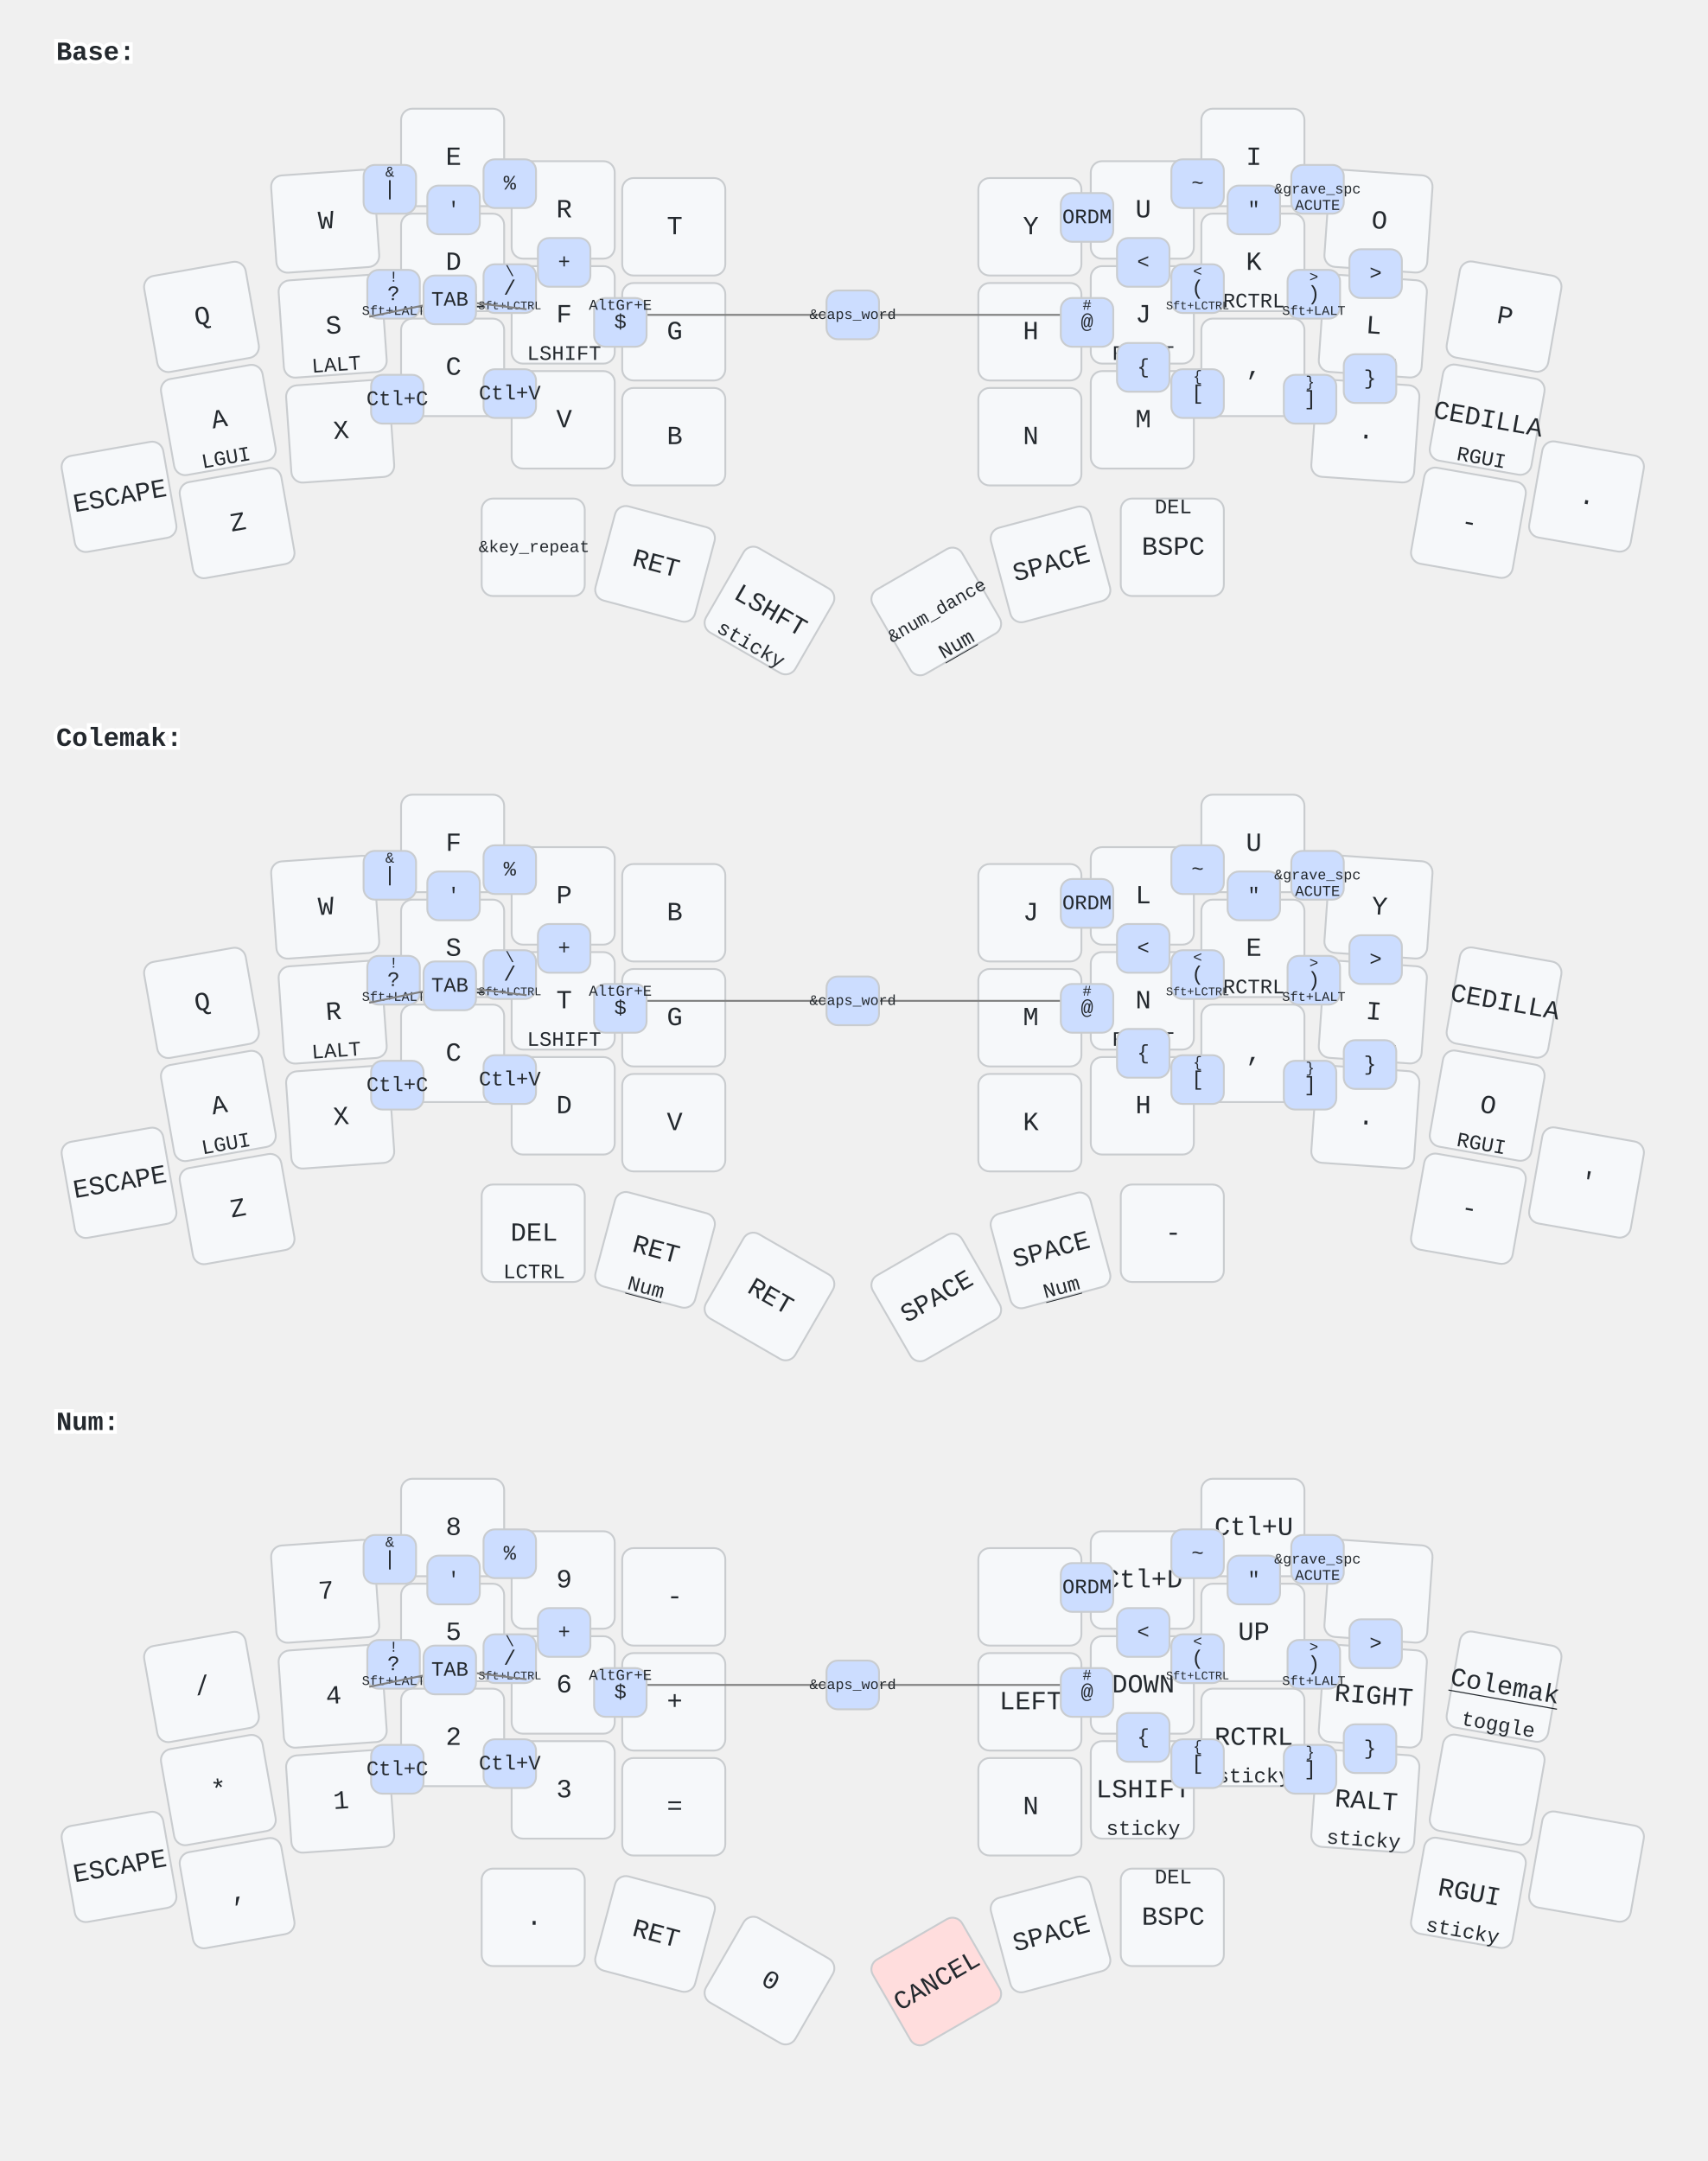
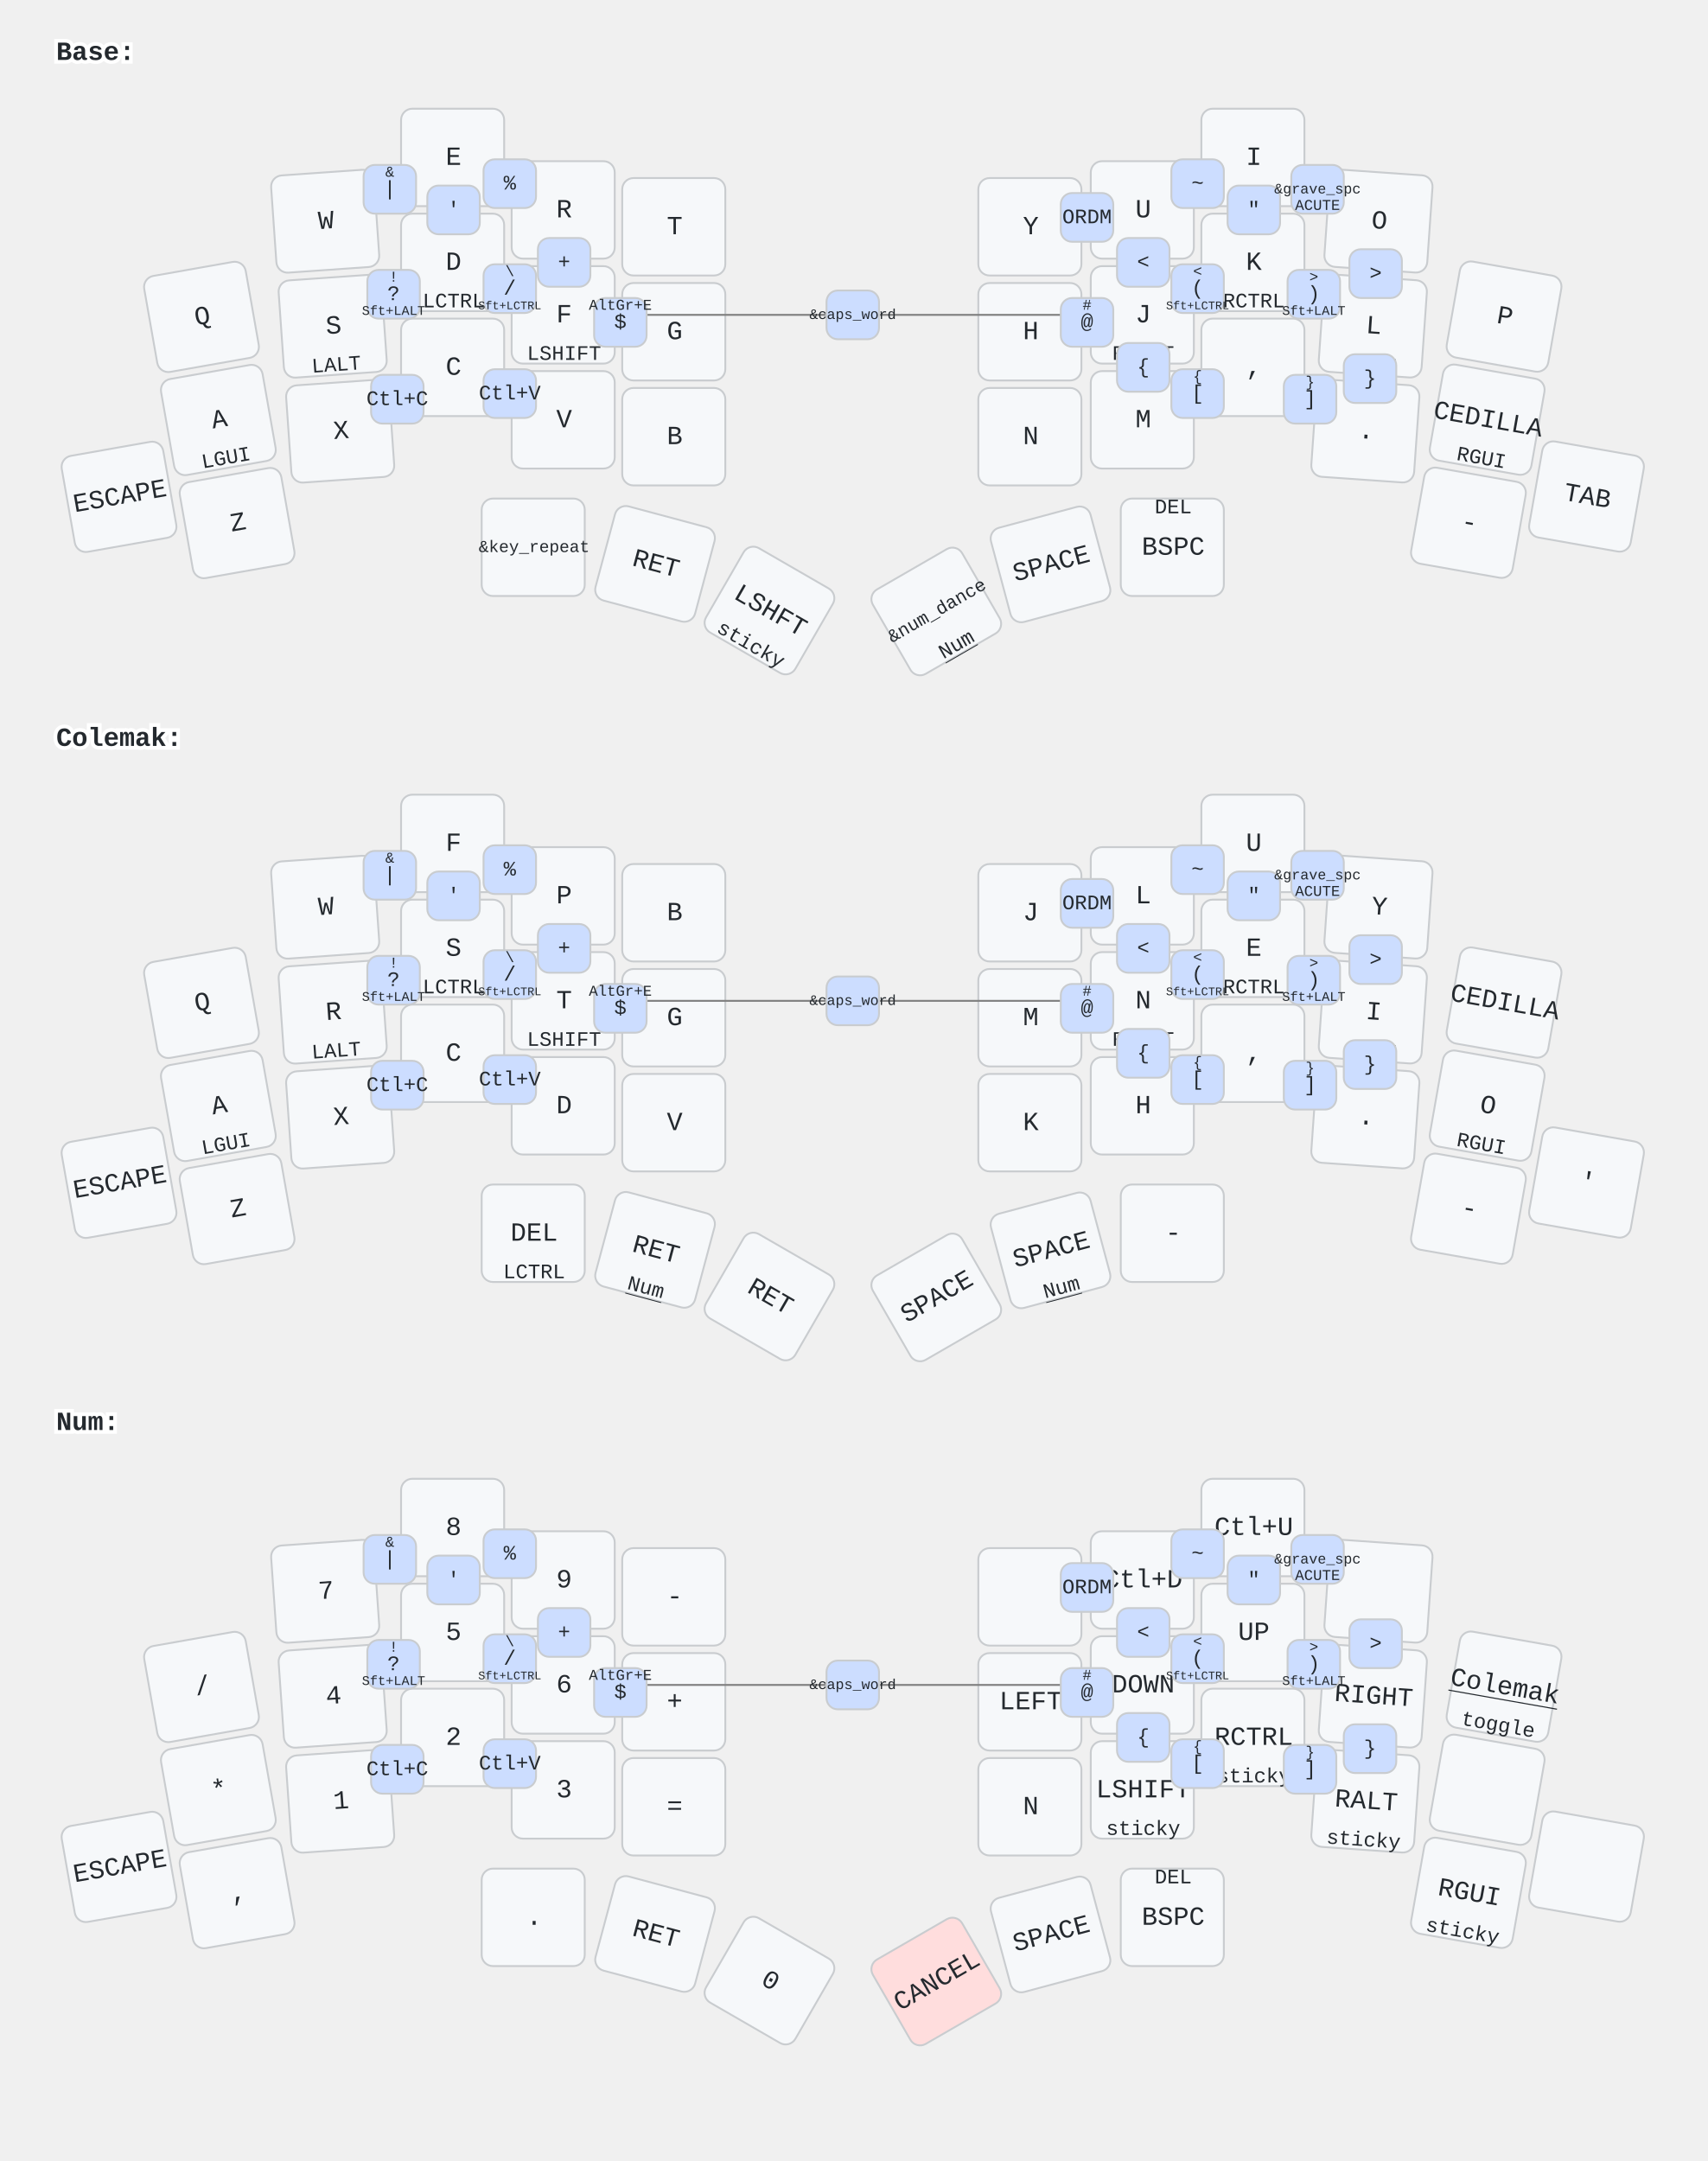
<svg xmlns="http://www.w3.org/2000/svg" width="911" height="1153" viewBox="0 0 911 1153" class="keymap">
  <style>/* inherit to force styles through use tags */
svg path {
    fill: inherit;
}

/* font and background color specifications */
svg.keymap {
    font-family: SFMono-Regular,Consolas,Liberation Mono,Menlo,monospace;
    font-size: 14px;
    font-kerning: normal;
    text-rendering: optimizeLegibility;
    fill: #24292e;
}

/* default key styling */
rect.key {
    fill: #f6f8fa;
}

rect.key, rect.combo {
    stroke: #c9cccf;
    stroke-width: 1;
}

/* default key side styling, only used is draw_key_sides is set */
rect.side {
    filter: brightness(90%);
}

/* color accent for combo boxes */
rect.combo, rect.combo-separate {
    fill: #cdf;
}

/* color accent for held keys */
rect.held, rect.combo.held {
    fill: #fdd;
}

/* color accent for ghost (optional) keys */
rect.ghost, rect.combo.ghost {
    stroke-dasharray: 4, 4;
    stroke-width: 2;
}

text {
    text-anchor: middle;
    dominant-baseline: middle;
}

/* styling for layer labels */
text.label {
    font-weight: bold;
    text-anchor: start;
    stroke: white;
    stroke-width: 4;
    paint-order: stroke;
}

/* styling for optional footer */
text.footer {
    text-anchor: end;
    dominant-baseline: auto;
    stroke: white;
    stroke-width: 4;
    paint-order: stroke;
}

/* styling for combo tap, and key non-tap label text */
text.combo, text.hold, text.shifted, text.left, text.right {
    font-size: 11px;
}

text.hold {
    text-anchor: middle;
    dominant-baseline: auto;
}

text.shifted {
    text-anchor: middle;
    dominant-baseline: hanging;
}

text.left {
    text-anchor: start;
}

text.right {
    text-anchor: end;
}

text.layer-activator {
    text-decoration: underline;
}

/* styling for hold/shifted label text in combo box */
text.combo.hold, text.combo.shifted, text.combo.left, text.combo.right {
    font-size: 8px;
}

/* lighter symbol for transparent keys */
text.trans {
    fill: #7b7e81;
}

/* styling for combo dendrons */
path.combo {
    stroke-width: 1;
    stroke: gray;
    fill: none;
}

/* Start Tabler Icons Cleanup */
/* cannot use height/width with glyphs */
.icon-tabler &gt; path {
    fill: inherit;
    stroke: inherit;
    stroke-width: 2;
}
/* hide tabler's default box */
.icon-tabler &gt; path[stroke="none"][fill="none"] {
    visibility: hidden;
}
/* End Tabler Icons Cleanup */
</style>
  <g transform="translate(30, 0)" class="layer-Base">
    <text x="0" y="28" class="label" id="Base">Base:</text>
    <g transform="translate(0, 56)">
      <g transform="translate(78, 113) rotate(-10.0)" class="key keypos-0">
        <rect rx="6" ry="6" x="-28" y="-26" width="55" height="52" class="key" />
        <text x="0" y="0" class="key tap">Q</text>
      </g>
      <g transform="translate(144, 62) rotate(-4.0)" class="key keypos-1">
        <rect rx="6" ry="6" x="-28" y="-26" width="55" height="52" class="key" />
        <text x="0" y="0" class="key tap">W</text>
      </g>
      <g transform="translate(212, 28)" class="key keypos-2">
        <rect rx="6" ry="6" x="-28" y="-26" width="55" height="52" class="key" />
        <text x="0" y="0" class="key tap">E</text>
      </g>
      <g transform="translate(271, 56)" class="key keypos-3">
        <rect rx="6" ry="6" x="-28" y="-26" width="55" height="52" class="key" />
        <text x="0" y="0" class="key tap">R</text>
      </g>
      <g transform="translate(330, 65)" class="key keypos-4">
        <rect rx="6" ry="6" x="-28" y="-26" width="55" height="52" class="key" />
        <text x="0" y="0" class="key tap">T</text>
      </g>
      <g transform="translate(520, 65)" class="key keypos-5">
        <rect rx="6" ry="6" x="-28" y="-26" width="55" height="52" class="key" />
        <text x="0" y="0" class="key tap">Y</text>
      </g>
      <g transform="translate(580, 56)" class="key keypos-6">
        <rect rx="6" ry="6" x="-28" y="-26" width="55" height="52" class="key" />
        <text x="0" y="0" class="key tap">U</text>
      </g>
      <g transform="translate(639, 28)" class="key keypos-7">
        <rect rx="6" ry="6" x="-28" y="-26" width="55" height="52" class="key" />
        <text x="0" y="0" class="key tap">I</text>
      </g>
      <g transform="translate(706, 62) rotate(4.0)" class="key keypos-8">
        <rect rx="6" ry="6" x="-28" y="-26" width="55" height="52" class="key" />
        <text x="0" y="0" class="key tap">O</text>
      </g>
      <g transform="translate(773, 113) rotate(10.0)" class="key keypos-9">
        <rect rx="6" ry="6" x="-28" y="-26" width="55" height="52" class="key" />
        <text x="0" y="0" class="key tap">P</text>
      </g>
      <g transform="translate(87, 168) rotate(-10.0)" class="key keypos-10">
        <rect rx="6" ry="6" x="-28" y="-26" width="55" height="52" class="key" />
        <text x="0" y="0" class="key tap">A</text>
        <text x="0" y="24" class="key hold">LGUI</text>
      </g>
      <g transform="translate(148, 118) rotate(-4.0)" class="key keypos-11">
        <rect rx="6" ry="6" x="-28" y="-26" width="55" height="52" class="key" />
        <text x="0" y="0" class="key tap">S</text>
        <text x="0" y="24" class="key hold">LALT</text>
      </g>
      <g transform="translate(212, 84)" class="key keypos-12">
        <rect rx="6" ry="6" x="-28" y="-26" width="55" height="52" class="key" />
        <text x="0" y="0" class="key tap">D</text>
        <text x="0" y="24" class="key hold">LCTRL</text>
      </g>
      <g transform="translate(271, 112)" class="key keypos-13">
        <rect rx="6" ry="6" x="-28" y="-26" width="55" height="52" class="key" />
        <text x="0" y="0" class="key tap">F</text>
        <text x="0" y="24" class="key hold">LSHIFT</text>
      </g>
      <g transform="translate(330, 121)" class="key keypos-14">
        <rect rx="6" ry="6" x="-28" y="-26" width="55" height="52" class="key" />
        <text x="0" y="0" class="key tap">G</text>
      </g>
      <g transform="translate(520, 121)" class="key keypos-15">
        <rect rx="6" ry="6" x="-28" y="-26" width="55" height="52" class="key" />
        <text x="0" y="0" class="key tap">H</text>
      </g>
      <g transform="translate(580, 112)" class="key keypos-16">
        <rect rx="6" ry="6" x="-28" y="-26" width="55" height="52" class="key" />
        <text x="0" y="0" class="key tap">J</text>
        <text x="0" y="24" class="key hold">RSHFT</text>
      </g>
      <g transform="translate(639, 84)" class="key keypos-17">
        <rect rx="6" ry="6" x="-28" y="-26" width="55" height="52" class="key" />
        <text x="0" y="0" class="key tap">K</text>
        <text x="0" y="24" class="key hold">RCTRL</text>
      </g>
      <g transform="translate(703, 118) rotate(4.0)" class="key keypos-18">
        <rect rx="6" ry="6" x="-28" y="-26" width="55" height="52" class="key" />
        <text x="0" y="0" class="key tap">L</text>
        <text x="0" y="24" class="key hold">LALT</text>
      </g>
      <g transform="translate(764, 168) rotate(10.0)" class="key keypos-19">
        <rect rx="6" ry="6" x="-28" y="-26" width="55" height="52" class="key" />
        <text x="0" y="0" class="key tap">CEDILLA</text>
        <text x="0" y="24" class="key hold">RGUI</text>
      </g>
      <g transform="translate(34, 209) rotate(-10.0)" class="key keypos-20">
        <rect rx="6" ry="6" x="-28" y="-26" width="55" height="52" class="key" />
        <text x="0" y="0" class="key tap">ESCAPE</text>
      </g>
      <g transform="translate(97, 223) rotate(-10.0)" class="key keypos-21">
        <rect rx="6" ry="6" x="-28" y="-26" width="55" height="52" class="key" />
        <text x="0" y="0" class="key tap">Z</text>
      </g>
      <g transform="translate(152, 174) rotate(-4.0)" class="key keypos-22">
        <rect rx="6" ry="6" x="-28" y="-26" width="55" height="52" class="key" />
        <text x="0" y="0" class="key tap">X</text>
      </g>
      <g transform="translate(212, 140)" class="key keypos-23">
        <rect rx="6" ry="6" x="-28" y="-26" width="55" height="52" class="key" />
        <text x="0" y="0" class="key tap">C</text>
      </g>
      <g transform="translate(271, 168)" class="key keypos-24">
        <rect rx="6" ry="6" x="-28" y="-26" width="55" height="52" class="key" />
        <text x="0" y="0" class="key tap">V</text>
      </g>
      <g transform="translate(330, 177)" class="key keypos-25">
        <rect rx="6" ry="6" x="-28" y="-26" width="55" height="52" class="key" />
        <text x="0" y="0" class="key tap">B</text>
      </g>
      <g transform="translate(520, 177)" class="key keypos-26">
        <rect rx="6" ry="6" x="-28" y="-26" width="55" height="52" class="key" />
        <text x="0" y="0" class="key tap">N</text>
      </g>
      <g transform="translate(580, 168)" class="key keypos-27">
        <rect rx="6" ry="6" x="-28" y="-26" width="55" height="52" class="key" />
        <text x="0" y="0" class="key tap">M</text>
      </g>
      <g transform="translate(639, 140)" class="key keypos-28">
        <rect rx="6" ry="6" x="-28" y="-26" width="55" height="52" class="key" />
        <text x="0" y="0" class="key tap">,</text>
      </g>
      <g transform="translate(699, 174) rotate(4.0)" class="key keypos-29">
        <rect rx="6" ry="6" x="-28" y="-26" width="55" height="52" class="key" />
        <text x="0" y="0" class="key tap">.</text>
      </g>
      <g transform="translate(754, 223) rotate(10.0)" class="key keypos-30">
        <rect rx="6" ry="6" x="-28" y="-26" width="55" height="52" class="key" />
        <text x="0" y="0" class="key tap">-</text>
      </g>
      <g transform="translate(817, 209) rotate(10.0)" class="key keypos-31">
        <rect rx="6" ry="6" x="-28" y="-26" width="55" height="52" class="key" />
-         <text x="0" y="0" class="key tap">.</text>
+         <text x="0" y="0" class="key tap">TAB</text>
      </g>
      <g transform="translate(255, 236)" class="key keypos-32">
        <rect rx="6" ry="6" x="-28" y="-26" width="55" height="52" class="key" />
        <text x="0" y="0" class="key tap">
          <tspan style="font-size: 64%">&amp;key_repeat</tspan>
        </text>
      </g>
      <g transform="translate(320, 245) rotate(15.0)" class="key keypos-33">
        <rect rx="6" ry="6" x="-28" y="-26" width="55" height="52" class="key" />
        <text x="0" y="0" class="key tap">RET</text>
      </g>
      <g transform="translate(381, 270) rotate(30.0)" class="key keypos-34">
        <rect rx="6" ry="6" x="-28" y="-26" width="55" height="52" class="key" />
        <text x="0" y="0" class="key tap">LSHFT</text>
        <text x="0" y="24" class="key hold">sticky</text>
      </g>
      <g transform="translate(470, 270) rotate(-30.0)" class="key keypos-35">
        <rect rx="6" ry="6" x="-28" y="-26" width="55" height="52" class="key" />
        <text x="0" y="0" class="key tap">
          <tspan style="font-size: 70%">&amp;num_dance</tspan>
        </text>
        <a href="#Num">
          <text x="0" y="24" class="key hold layer-activator">Num</text>
        </a>
      </g>
      <g transform="translate(531, 245) rotate(-15.0)" class="key keypos-36">
        <rect rx="6" ry="6" x="-28" y="-26" width="55" height="52" class="key" />
        <text x="0" y="0" class="key tap">SPACE</text>
      </g>
      <g transform="translate(596, 236)" class="key keypos-37">
        <rect rx="6" ry="6" x="-28" y="-26" width="55" height="52" class="key" />
        <text x="0" y="0" class="key tap">BSPC</text>
        <text x="0" y="-24" class="key shifted">DEL</text>
      </g>
      <g class="combo combopos-0">
        <rect rx="6" ry="6" x="166" y="88" width="28" height="26" class="combo" />
        <text x="180" y="101" class="combo tap">?</text>
        <text x="180" y="112" class="combo hold">
          <tspan style="font-size: 88%">Sft+LALT</tspan>
        </text>
        <text x="180" y="90" class="combo shifted">!</text>
      </g>
      <g class="combo combopos-1">
        <rect rx="6" ry="6" x="228" y="85" width="28" height="26" class="combo" />
        <text x="242" y="98" class="combo tap">/</text>
        <text x="242" y="109" class="combo hold">
          <tspan style="font-size: 78%">Sft+LCTRL</tspan>
        </text>
        <text x="242" y="87" class="combo shifted">\</text>
      </g>
      <g class="combo combopos-2">
        <rect rx="6" ry="6" x="168" y="144" width="28" height="26" class="combo" />
        <text x="182" y="157" class="combo tap">Ctl+C</text>
      </g>
      <g class="combo combopos-3">
        <rect rx="6" ry="6" x="228" y="141" width="28" height="26" class="combo" />
        <text x="242" y="154" class="combo tap">Ctl+V</text>
      </g>
      <g class="combo combopos-4">
        <rect rx="6" ry="6" x="595" y="85" width="28" height="26" class="combo" />
        <text x="609" y="98" class="combo tap">(</text>
        <text x="609" y="109" class="combo hold">
          <tspan style="font-size: 78%">Sft+LCTRL</tspan>
        </text>
        <text x="609" y="87" class="combo shifted">&lt;</text>
      </g>
      <g class="combo combopos-5">
        <rect rx="6" ry="6" x="657" y="88" width="28" height="26" class="combo" />
        <text x="671" y="101" class="combo tap">)</text>
        <text x="671" y="112" class="combo hold">
          <tspan style="font-size: 88%">Sft+LALT</tspan>
        </text>
        <text x="671" y="90" class="combo shifted">&gt;</text>
      </g>
      <g class="combo combopos-6">
        <rect rx="6" ry="6" x="595" y="141" width="28" height="26" class="combo" />
        <text x="609" y="154" class="combo tap">[</text>
        <text x="609" y="143" class="combo shifted">{</text>
      </g>
      <g class="combo combopos-7">
        <rect rx="6" ry="6" x="655" y="144" width="28" height="26" class="combo" />
        <text x="669" y="157" class="combo tap">]</text>
        <text x="669" y="146" class="combo shifted">}</text>
      </g>
      <g class="combo combopos-8">
        <rect rx="6" ry="6" x="228" y="29" width="28" height="26" class="combo" />
        <text x="242" y="42" class="combo tap">%</text>
      </g>
      <g class="combo combopos-9">
-         <path d="M210,104 l41,5" class="combo" />
-         <path d="M210,104 l-43,9" class="combo" />
-         <rect rx="6" ry="6" x="196" y="91" width="28" height="26" class="combo" />
-         <text x="210" y="104" class="combo tap">TAB</text>
-       </g>
-       <g class="combo combopos-10">
        <rect rx="6" ry="6" x="257" y="71" width="28" height="26" class="combo" />
        <text x="271" y="84" class="combo tap">+</text>
      </g>
-       <g class="combo combopos-11">
+       <g class="combo combopos-10">
        <rect rx="6" ry="6" x="198" y="43" width="28" height="26" class="combo" />
        <text x="212" y="56" class="combo tap">'</text>
      </g>
-       <g class="combo combopos-12">
+       <g class="combo combopos-11">
        <rect rx="6" ry="6" x="625" y="43" width="28" height="26" class="combo" />
        <text x="639" y="56" class="combo tap">"</text>
      </g>
-       <g class="combo combopos-13">
+       <g class="combo combopos-12">
        <path d="M425,112 l-134,0" class="combo" />
        <path d="M425,112 l134,0" class="combo" />
        <rect rx="6" ry="6" x="411" y="99" width="28" height="26" class="combo" />
        <text x="425" y="112" class="combo tap">
          <tspan style="font-size: 70%">&amp;caps_word</tspan>
        </text>
      </g>
-       <g class="combo combopos-14">
+       <g class="combo combopos-13">
        <rect rx="6" ry="6" x="164" y="32" width="28" height="26" class="combo" />
        <text x="178" y="45" class="combo tap">|</text>
        <text x="178" y="34" class="combo shifted">&amp;</text>
      </g>
-       <g class="combo combopos-15">
+       <g class="combo combopos-14">
        <rect rx="6" ry="6" x="287" y="103" width="28" height="26" class="combo" />
        <text x="301" y="116" class="combo tap">$</text>
        <text x="301" y="105" class="combo shifted">AltGr+E</text>
      </g>
-       <g class="combo combopos-16">
+       <g class="combo combopos-15">
        <rect rx="6" ry="6" x="536" y="103" width="28" height="26" class="combo" />
        <text x="550" y="116" class="combo tap">@</text>
        <text x="550" y="105" class="combo shifted">#</text>
      </g>
-       <g class="combo combopos-17">
+       <g class="combo combopos-16">
        <rect rx="6" ry="6" x="536" y="47" width="28" height="26" class="combo" />
        <text x="550" y="60" class="combo tap">ORDM</text>
      </g>
-       <g class="combo combopos-18">
+       <g class="combo combopos-17">
        <rect rx="6" ry="6" x="595" y="29" width="28" height="26" class="combo" />
        <text x="609" y="42" class="combo tap">~</text>
      </g>
-       <g class="combo combopos-19">
+       <g class="combo combopos-18">
        <rect rx="6" ry="6" x="566" y="71" width="28" height="26" class="combo" />
        <text x="580" y="84" class="combo tap">&lt;</text>
      </g>
-       <g class="combo combopos-20">
+       <g class="combo combopos-19">
        <rect rx="6" ry="6" x="690" y="77" width="28" height="26" class="combo" />
        <text x="704" y="90" class="combo tap">&gt;</text>
      </g>
-       <g class="combo combopos-21">
+       <g class="combo combopos-20">
        <rect rx="6" ry="6" x="566" y="127" width="28" height="26" class="combo" />
        <text x="580" y="140" class="combo tap">{</text>
      </g>
-       <g class="combo combopos-22">
+       <g class="combo combopos-21">
        <rect rx="6" ry="6" x="687" y="133" width="28" height="26" class="combo" />
        <text x="701" y="146" class="combo tap">}</text>
      </g>
-       <g class="combo combopos-23">
+       <g class="combo combopos-22">
        <rect rx="6" ry="6" x="659" y="32" width="28" height="26" class="combo" />
        <text x="673" y="45" class="combo tap">
          <tspan style="font-size: 70%">&amp;grave_spc</tspan>
        </text>
        <text x="673" y="56" class="combo hold">ACUTE</text>
      </g>
    </g>
  </g>
  <g transform="translate(30, 366)" class="layer-Colemak">
    <text x="0" y="28" class="label" id="Colemak">Colemak:</text>
    <g transform="translate(0, 56)">
      <g transform="translate(78, 113) rotate(-10.0)" class="key keypos-0">
        <rect rx="6" ry="6" x="-28" y="-26" width="55" height="52" class="key" />
        <text x="0" y="0" class="key tap">Q</text>
      </g>
      <g transform="translate(144, 62) rotate(-4.0)" class="key keypos-1">
        <rect rx="6" ry="6" x="-28" y="-26" width="55" height="52" class="key" />
        <text x="0" y="0" class="key tap">W</text>
      </g>
      <g transform="translate(212, 28)" class="key keypos-2">
        <rect rx="6" ry="6" x="-28" y="-26" width="55" height="52" class="key" />
        <text x="0" y="0" class="key tap">F</text>
      </g>
      <g transform="translate(271, 56)" class="key keypos-3">
        <rect rx="6" ry="6" x="-28" y="-26" width="55" height="52" class="key" />
        <text x="0" y="0" class="key tap">P</text>
      </g>
      <g transform="translate(330, 65)" class="key keypos-4">
        <rect rx="6" ry="6" x="-28" y="-26" width="55" height="52" class="key" />
        <text x="0" y="0" class="key tap">B</text>
      </g>
      <g transform="translate(520, 65)" class="key keypos-5">
        <rect rx="6" ry="6" x="-28" y="-26" width="55" height="52" class="key" />
        <text x="0" y="0" class="key tap">J</text>
      </g>
      <g transform="translate(580, 56)" class="key keypos-6">
        <rect rx="6" ry="6" x="-28" y="-26" width="55" height="52" class="key" />
        <text x="0" y="0" class="key tap">L</text>
      </g>
      <g transform="translate(639, 28)" class="key keypos-7">
        <rect rx="6" ry="6" x="-28" y="-26" width="55" height="52" class="key" />
        <text x="0" y="0" class="key tap">U</text>
      </g>
      <g transform="translate(706, 62) rotate(4.0)" class="key keypos-8">
        <rect rx="6" ry="6" x="-28" y="-26" width="55" height="52" class="key" />
        <text x="0" y="0" class="key tap">Y</text>
      </g>
      <g transform="translate(773, 113) rotate(10.0)" class="key keypos-9">
        <rect rx="6" ry="6" x="-28" y="-26" width="55" height="52" class="key" />
        <text x="0" y="0" class="key tap">CEDILLA</text>
      </g>
      <g transform="translate(87, 168) rotate(-10.0)" class="key keypos-10">
        <rect rx="6" ry="6" x="-28" y="-26" width="55" height="52" class="key" />
        <text x="0" y="0" class="key tap">A</text>
        <text x="0" y="24" class="key hold">LGUI</text>
      </g>
      <g transform="translate(148, 118) rotate(-4.0)" class="key keypos-11">
        <rect rx="6" ry="6" x="-28" y="-26" width="55" height="52" class="key" />
        <text x="0" y="0" class="key tap">R</text>
        <text x="0" y="24" class="key hold">LALT</text>
      </g>
      <g transform="translate(212, 84)" class="key keypos-12">
        <rect rx="6" ry="6" x="-28" y="-26" width="55" height="52" class="key" />
        <text x="0" y="0" class="key tap">S</text>
        <text x="0" y="24" class="key hold">LCTRL</text>
      </g>
      <g transform="translate(271, 112)" class="key keypos-13">
        <rect rx="6" ry="6" x="-28" y="-26" width="55" height="52" class="key" />
        <text x="0" y="0" class="key tap">T</text>
        <text x="0" y="24" class="key hold">LSHIFT</text>
      </g>
      <g transform="translate(330, 121)" class="key keypos-14">
        <rect rx="6" ry="6" x="-28" y="-26" width="55" height="52" class="key" />
        <text x="0" y="0" class="key tap">G</text>
      </g>
      <g transform="translate(520, 121)" class="key keypos-15">
        <rect rx="6" ry="6" x="-28" y="-26" width="55" height="52" class="key" />
        <text x="0" y="0" class="key tap">M</text>
      </g>
      <g transform="translate(580, 112)" class="key keypos-16">
        <rect rx="6" ry="6" x="-28" y="-26" width="55" height="52" class="key" />
        <text x="0" y="0" class="key tap">N</text>
        <text x="0" y="24" class="key hold">RSHFT</text>
      </g>
      <g transform="translate(639, 84)" class="key keypos-17">
        <rect rx="6" ry="6" x="-28" y="-26" width="55" height="52" class="key" />
        <text x="0" y="0" class="key tap">E</text>
        <text x="0" y="24" class="key hold">RCTRL</text>
      </g>
      <g transform="translate(703, 118) rotate(4.0)" class="key keypos-18">
        <rect rx="6" ry="6" x="-28" y="-26" width="55" height="52" class="key" />
        <text x="0" y="0" class="key tap">I</text>
        <text x="0" y="24" class="key hold">LALT</text>
      </g>
      <g transform="translate(764, 168) rotate(10.0)" class="key keypos-19">
        <rect rx="6" ry="6" x="-28" y="-26" width="55" height="52" class="key" />
        <text x="0" y="0" class="key tap">O</text>
        <text x="0" y="24" class="key hold">RGUI</text>
      </g>
      <g transform="translate(34, 209) rotate(-10.0)" class="key keypos-20">
        <rect rx="6" ry="6" x="-28" y="-26" width="55" height="52" class="key" />
        <text x="0" y="0" class="key tap">ESCAPE</text>
      </g>
      <g transform="translate(97, 223) rotate(-10.0)" class="key keypos-21">
        <rect rx="6" ry="6" x="-28" y="-26" width="55" height="52" class="key" />
        <text x="0" y="0" class="key tap">Z</text>
      </g>
      <g transform="translate(152, 174) rotate(-4.0)" class="key keypos-22">
        <rect rx="6" ry="6" x="-28" y="-26" width="55" height="52" class="key" />
        <text x="0" y="0" class="key tap">X</text>
      </g>
      <g transform="translate(212, 140)" class="key keypos-23">
        <rect rx="6" ry="6" x="-28" y="-26" width="55" height="52" class="key" />
        <text x="0" y="0" class="key tap">C</text>
      </g>
      <g transform="translate(271, 168)" class="key keypos-24">
        <rect rx="6" ry="6" x="-28" y="-26" width="55" height="52" class="key" />
        <text x="0" y="0" class="key tap">D</text>
      </g>
      <g transform="translate(330, 177)" class="key keypos-25">
        <rect rx="6" ry="6" x="-28" y="-26" width="55" height="52" class="key" />
        <text x="0" y="0" class="key tap">V</text>
      </g>
      <g transform="translate(520, 177)" class="key keypos-26">
        <rect rx="6" ry="6" x="-28" y="-26" width="55" height="52" class="key" />
        <text x="0" y="0" class="key tap">K</text>
      </g>
      <g transform="translate(580, 168)" class="key keypos-27">
        <rect rx="6" ry="6" x="-28" y="-26" width="55" height="52" class="key" />
        <text x="0" y="0" class="key tap">H</text>
      </g>
      <g transform="translate(639, 140)" class="key keypos-28">
        <rect rx="6" ry="6" x="-28" y="-26" width="55" height="52" class="key" />
        <text x="0" y="0" class="key tap">,</text>
      </g>
      <g transform="translate(699, 174) rotate(4.0)" class="key keypos-29">
        <rect rx="6" ry="6" x="-28" y="-26" width="55" height="52" class="key" />
        <text x="0" y="0" class="key tap">.</text>
      </g>
      <g transform="translate(754, 223) rotate(10.0)" class="key keypos-30">
        <rect rx="6" ry="6" x="-28" y="-26" width="55" height="52" class="key" />
        <text x="0" y="0" class="key tap">-</text>
      </g>
      <g transform="translate(817, 209) rotate(10.0)" class="key keypos-31">
        <rect rx="6" ry="6" x="-28" y="-26" width="55" height="52" class="key" />
        <text x="0" y="0" class="key tap">'</text>
      </g>
      <g transform="translate(255, 236)" class="key keypos-32">
        <rect rx="6" ry="6" x="-28" y="-26" width="55" height="52" class="key" />
        <text x="0" y="0" class="key tap">DEL</text>
        <text x="0" y="24" class="key hold">LCTRL</text>
      </g>
      <g transform="translate(320, 245) rotate(15.0)" class="key keypos-33">
        <rect rx="6" ry="6" x="-28" y="-26" width="55" height="52" class="key" />
        <text x="0" y="0" class="key tap">RET</text>
        <a href="#Num">
          <text x="0" y="24" class="key hold layer-activator">Num</text>
        </a>
      </g>
      <g transform="translate(381, 270) rotate(30.0)" class="key keypos-34">
        <rect rx="6" ry="6" x="-28" y="-26" width="55" height="52" class="key" />
        <text x="0" y="0" class="key tap">RET</text>
      </g>
      <g transform="translate(470, 270) rotate(-30.0)" class="key keypos-35">
        <rect rx="6" ry="6" x="-28" y="-26" width="55" height="52" class="key" />
        <text x="0" y="0" class="key tap">SPACE</text>
      </g>
      <g transform="translate(531, 245) rotate(-15.0)" class="key keypos-36">
        <rect rx="6" ry="6" x="-28" y="-26" width="55" height="52" class="key" />
        <text x="0" y="0" class="key tap">SPACE</text>
        <a href="#Num">
          <text x="0" y="24" class="key hold layer-activator">Num</text>
        </a>
      </g>
      <g transform="translate(596, 236)" class="key keypos-37">
        <rect rx="6" ry="6" x="-28" y="-26" width="55" height="52" class="key" />
        <text x="0" y="0" class="key tap">-</text>
      </g>
      <g class="combo combopos-0">
        <rect rx="6" ry="6" x="166" y="88" width="28" height="26" class="combo" />
        <text x="180" y="101" class="combo tap">?</text>
        <text x="180" y="112" class="combo hold">
          <tspan style="font-size: 88%">Sft+LALT</tspan>
        </text>
        <text x="180" y="90" class="combo shifted">!</text>
      </g>
      <g class="combo combopos-1">
        <rect rx="6" ry="6" x="228" y="85" width="28" height="26" class="combo" />
        <text x="242" y="98" class="combo tap">/</text>
        <text x="242" y="109" class="combo hold">
          <tspan style="font-size: 78%">Sft+LCTRL</tspan>
        </text>
        <text x="242" y="87" class="combo shifted">\</text>
      </g>
      <g class="combo combopos-2">
        <rect rx="6" ry="6" x="168" y="144" width="28" height="26" class="combo" />
        <text x="182" y="157" class="combo tap">Ctl+C</text>
      </g>
      <g class="combo combopos-3">
        <rect rx="6" ry="6" x="228" y="141" width="28" height="26" class="combo" />
        <text x="242" y="154" class="combo tap">Ctl+V</text>
      </g>
      <g class="combo combopos-4">
        <rect rx="6" ry="6" x="595" y="85" width="28" height="26" class="combo" />
        <text x="609" y="98" class="combo tap">(</text>
        <text x="609" y="109" class="combo hold">
          <tspan style="font-size: 78%">Sft+LCTRL</tspan>
        </text>
        <text x="609" y="87" class="combo shifted">&lt;</text>
      </g>
      <g class="combo combopos-5">
        <rect rx="6" ry="6" x="657" y="88" width="28" height="26" class="combo" />
        <text x="671" y="101" class="combo tap">)</text>
        <text x="671" y="112" class="combo hold">
          <tspan style="font-size: 88%">Sft+LALT</tspan>
        </text>
        <text x="671" y="90" class="combo shifted">&gt;</text>
      </g>
      <g class="combo combopos-6">
        <rect rx="6" ry="6" x="595" y="141" width="28" height="26" class="combo" />
        <text x="609" y="154" class="combo tap">[</text>
        <text x="609" y="143" class="combo shifted">{</text>
      </g>
      <g class="combo combopos-7">
        <rect rx="6" ry="6" x="655" y="144" width="28" height="26" class="combo" />
        <text x="669" y="157" class="combo tap">]</text>
        <text x="669" y="146" class="combo shifted">}</text>
      </g>
      <g class="combo combopos-8">
        <rect rx="6" ry="6" x="228" y="29" width="28" height="26" class="combo" />
        <text x="242" y="42" class="combo tap">%</text>
      </g>
      <g class="combo combopos-9">
-         <path d="M210,104 l41,5" class="combo" />
-         <path d="M210,104 l-43,9" class="combo" />
-         <rect rx="6" ry="6" x="196" y="91" width="28" height="26" class="combo" />
-         <text x="210" y="104" class="combo tap">TAB</text>
-       </g>
-       <g class="combo combopos-10">
        <rect rx="6" ry="6" x="257" y="71" width="28" height="26" class="combo" />
        <text x="271" y="84" class="combo tap">+</text>
      </g>
-       <g class="combo combopos-11">
+       <g class="combo combopos-10">
        <rect rx="6" ry="6" x="198" y="43" width="28" height="26" class="combo" />
        <text x="212" y="56" class="combo tap">'</text>
      </g>
-       <g class="combo combopos-12">
+       <g class="combo combopos-11">
        <rect rx="6" ry="6" x="625" y="43" width="28" height="26" class="combo" />
        <text x="639" y="56" class="combo tap">"</text>
      </g>
-       <g class="combo combopos-13">
+       <g class="combo combopos-12">
        <path d="M425,112 l-134,0" class="combo" />
        <path d="M425,112 l134,0" class="combo" />
        <rect rx="6" ry="6" x="411" y="99" width="28" height="26" class="combo" />
        <text x="425" y="112" class="combo tap">
          <tspan style="font-size: 70%">&amp;caps_word</tspan>
        </text>
      </g>
-       <g class="combo combopos-14">
+       <g class="combo combopos-13">
        <rect rx="6" ry="6" x="164" y="32" width="28" height="26" class="combo" />
        <text x="178" y="45" class="combo tap">|</text>
        <text x="178" y="34" class="combo shifted">&amp;</text>
      </g>
-       <g class="combo combopos-15">
+       <g class="combo combopos-14">
        <rect rx="6" ry="6" x="287" y="103" width="28" height="26" class="combo" />
        <text x="301" y="116" class="combo tap">$</text>
        <text x="301" y="105" class="combo shifted">AltGr+E</text>
      </g>
-       <g class="combo combopos-16">
+       <g class="combo combopos-15">
        <rect rx="6" ry="6" x="536" y="103" width="28" height="26" class="combo" />
        <text x="550" y="116" class="combo tap">@</text>
        <text x="550" y="105" class="combo shifted">#</text>
      </g>
-       <g class="combo combopos-17">
+       <g class="combo combopos-16">
        <rect rx="6" ry="6" x="536" y="47" width="28" height="26" class="combo" />
        <text x="550" y="60" class="combo tap">ORDM</text>
      </g>
-       <g class="combo combopos-18">
+       <g class="combo combopos-17">
        <rect rx="6" ry="6" x="595" y="29" width="28" height="26" class="combo" />
        <text x="609" y="42" class="combo tap">~</text>
      </g>
-       <g class="combo combopos-19">
+       <g class="combo combopos-18">
        <rect rx="6" ry="6" x="566" y="71" width="28" height="26" class="combo" />
        <text x="580" y="84" class="combo tap">&lt;</text>
      </g>
-       <g class="combo combopos-20">
+       <g class="combo combopos-19">
        <rect rx="6" ry="6" x="690" y="77" width="28" height="26" class="combo" />
        <text x="704" y="90" class="combo tap">&gt;</text>
      </g>
-       <g class="combo combopos-21">
+       <g class="combo combopos-20">
        <rect rx="6" ry="6" x="566" y="127" width="28" height="26" class="combo" />
        <text x="580" y="140" class="combo tap">{</text>
      </g>
-       <g class="combo combopos-22">
+       <g class="combo combopos-21">
        <rect rx="6" ry="6" x="687" y="133" width="28" height="26" class="combo" />
        <text x="701" y="146" class="combo tap">}</text>
      </g>
-       <g class="combo combopos-23">
+       <g class="combo combopos-22">
        <rect rx="6" ry="6" x="659" y="32" width="28" height="26" class="combo" />
        <text x="673" y="45" class="combo tap">
          <tspan style="font-size: 70%">&amp;grave_spc</tspan>
        </text>
        <text x="673" y="56" class="combo hold">ACUTE</text>
      </g>
    </g>
  </g>
  <g transform="translate(30, 731)" class="layer-Num">
    <text x="0" y="28" class="label" id="Num">Num:</text>
    <g transform="translate(0, 56)">
      <g transform="translate(78, 113) rotate(-10.0)" class="key keypos-0">
        <rect rx="6" ry="6" x="-28" y="-26" width="55" height="52" class="key" />
        <text x="0" y="0" class="key tap">/</text>
      </g>
      <g transform="translate(144, 62) rotate(-4.0)" class="key keypos-1">
        <rect rx="6" ry="6" x="-28" y="-26" width="55" height="52" class="key" />
        <text x="0" y="0" class="key tap">7</text>
      </g>
      <g transform="translate(212, 28)" class="key keypos-2">
        <rect rx="6" ry="6" x="-28" y="-26" width="55" height="52" class="key" />
        <text x="0" y="0" class="key tap">8</text>
      </g>
      <g transform="translate(271, 56)" class="key keypos-3">
        <rect rx="6" ry="6" x="-28" y="-26" width="55" height="52" class="key" />
        <text x="0" y="0" class="key tap">9</text>
      </g>
      <g transform="translate(330, 65)" class="key keypos-4">
        <rect rx="6" ry="6" x="-28" y="-26" width="55" height="52" class="key" />
        <text x="0" y="0" class="key tap">-</text>
      </g>
      <g transform="translate(520, 65)" class="key keypos-5">
        <rect rx="6" ry="6" x="-28" y="-26" width="55" height="52" class="key" />
      </g>
      <g transform="translate(580, 56)" class="key keypos-6">
        <rect rx="6" ry="6" x="-28" y="-26" width="55" height="52" class="key" />
        <text x="0" y="0" class="key tap">Ctl+D</text>
      </g>
      <g transform="translate(639, 28)" class="key keypos-7">
        <rect rx="6" ry="6" x="-28" y="-26" width="55" height="52" class="key" />
        <text x="0" y="0" class="key tap">Ctl+U</text>
      </g>
      <g transform="translate(706, 62) rotate(4.0)" class="key keypos-8">
        <rect rx="6" ry="6" x="-28" y="-26" width="55" height="52" class="key" />
      </g>
      <g transform="translate(773, 113) rotate(10.0)" class="key keypos-9">
        <rect rx="6" ry="6" x="-28" y="-26" width="55" height="52" class="key" />
        <a href="#Colemak">
          <text x="0" y="0" class="key tap layer-activator">Colemak</text>
        </a>
        <text x="0" y="24" class="key hold">toggle</text>
      </g>
      <g transform="translate(87, 168) rotate(-10.0)" class="key keypos-10">
        <rect rx="6" ry="6" x="-28" y="-26" width="55" height="52" class="key" />
        <text x="0" y="0" class="key tap">*</text>
      </g>
      <g transform="translate(148, 118) rotate(-4.0)" class="key keypos-11">
        <rect rx="6" ry="6" x="-28" y="-26" width="55" height="52" class="key" />
        <text x="0" y="0" class="key tap">4</text>
      </g>
      <g transform="translate(212, 84)" class="key keypos-12">
        <rect rx="6" ry="6" x="-28" y="-26" width="55" height="52" class="key" />
        <text x="0" y="0" class="key tap">5</text>
      </g>
      <g transform="translate(271, 112)" class="key keypos-13">
        <rect rx="6" ry="6" x="-28" y="-26" width="55" height="52" class="key" />
        <text x="0" y="0" class="key tap">6</text>
      </g>
      <g transform="translate(330, 121)" class="key keypos-14">
        <rect rx="6" ry="6" x="-28" y="-26" width="55" height="52" class="key" />
        <text x="0" y="0" class="key tap">+</text>
      </g>
      <g transform="translate(520, 121)" class="key keypos-15">
        <rect rx="6" ry="6" x="-28" y="-26" width="55" height="52" class="key" />
        <text x="0" y="0" class="key tap">LEFT</text>
      </g>
      <g transform="translate(580, 112)" class="key keypos-16">
        <rect rx="6" ry="6" x="-28" y="-26" width="55" height="52" class="key" />
        <text x="0" y="0" class="key tap">DOWN</text>
      </g>
      <g transform="translate(639, 84)" class="key keypos-17">
        <rect rx="6" ry="6" x="-28" y="-26" width="55" height="52" class="key" />
        <text x="0" y="0" class="key tap">UP</text>
      </g>
      <g transform="translate(703, 118) rotate(4.0)" class="key keypos-18">
        <rect rx="6" ry="6" x="-28" y="-26" width="55" height="52" class="key" />
        <text x="0" y="0" class="key tap">RIGHT</text>
      </g>
      <g transform="translate(764, 168) rotate(10.0)" class="key keypos-19">
        <rect rx="6" ry="6" x="-28" y="-26" width="55" height="52" class="key" />
      </g>
      <g transform="translate(34, 209) rotate(-10.0)" class="key keypos-20">
        <rect rx="6" ry="6" x="-28" y="-26" width="55" height="52" class="key" />
        <text x="0" y="0" class="key tap">ESCAPE</text>
      </g>
      <g transform="translate(97, 223) rotate(-10.0)" class="key keypos-21">
        <rect rx="6" ry="6" x="-28" y="-26" width="55" height="52" class="key" />
        <text x="0" y="0" class="key tap">,</text>
      </g>
      <g transform="translate(152, 174) rotate(-4.0)" class="key keypos-22">
        <rect rx="6" ry="6" x="-28" y="-26" width="55" height="52" class="key" />
        <text x="0" y="0" class="key tap">1</text>
      </g>
      <g transform="translate(212, 140)" class="key keypos-23">
        <rect rx="6" ry="6" x="-28" y="-26" width="55" height="52" class="key" />
        <text x="0" y="0" class="key tap">2</text>
      </g>
      <g transform="translate(271, 168)" class="key keypos-24">
        <rect rx="6" ry="6" x="-28" y="-26" width="55" height="52" class="key" />
        <text x="0" y="0" class="key tap">3</text>
      </g>
      <g transform="translate(330, 177)" class="key keypos-25">
        <rect rx="6" ry="6" x="-28" y="-26" width="55" height="52" class="key" />
        <text x="0" y="0" class="key tap">=</text>
      </g>
      <g transform="translate(520, 177)" class="key keypos-26">
        <rect rx="6" ry="6" x="-28" y="-26" width="55" height="52" class="key" />
        <text x="0" y="0" class="key tap">N</text>
      </g>
      <g transform="translate(580, 168)" class="key keypos-27">
        <rect rx="6" ry="6" x="-28" y="-26" width="55" height="52" class="key" />
        <text x="0" y="0" class="key tap">LSHIFT</text>
        <text x="0" y="24" class="key hold">sticky</text>
      </g>
      <g transform="translate(639, 140)" class="key keypos-28">
        <rect rx="6" ry="6" x="-28" y="-26" width="55" height="52" class="key" />
        <text x="0" y="0" class="key tap">RCTRL</text>
        <text x="0" y="24" class="key hold">sticky</text>
      </g>
      <g transform="translate(699, 174) rotate(4.0)" class="key keypos-29">
        <rect rx="6" ry="6" x="-28" y="-26" width="55" height="52" class="key" />
        <text x="0" y="0" class="key tap">RALT</text>
        <text x="0" y="24" class="key hold">sticky</text>
      </g>
      <g transform="translate(754, 223) rotate(10.0)" class="key keypos-30">
        <rect rx="6" ry="6" x="-28" y="-26" width="55" height="52" class="key" />
        <text x="0" y="0" class="key tap">RGUI</text>
        <text x="0" y="24" class="key hold">sticky</text>
      </g>
      <g transform="translate(817, 209) rotate(10.0)" class="key keypos-31">
        <rect rx="6" ry="6" x="-28" y="-26" width="55" height="52" class="key" />
      </g>
      <g transform="translate(255, 236)" class="key keypos-32">
        <rect rx="6" ry="6" x="-28" y="-26" width="55" height="52" class="key" />
        <text x="0" y="0" class="key tap">.</text>
      </g>
      <g transform="translate(320, 245) rotate(15.0)" class="key keypos-33">
        <rect rx="6" ry="6" x="-28" y="-26" width="55" height="52" class="key" />
        <text x="0" y="0" class="key tap">RET</text>
      </g>
      <g transform="translate(381, 270) rotate(30.0)" class="key keypos-34">
        <rect rx="6" ry="6" x="-28" y="-26" width="55" height="52" class="key" />
        <text x="0" y="0" class="key tap">0</text>
      </g>
      <g transform="translate(470, 270) rotate(-30.0)" class="key held keypos-35">
        <rect rx="6" ry="6" x="-28" y="-26" width="55" height="52" class="key held" />
        <text x="0" y="0" class="key held tap">CANCEL</text>
      </g>
      <g transform="translate(531, 245) rotate(-15.0)" class="key keypos-36">
        <rect rx="6" ry="6" x="-28" y="-26" width="55" height="52" class="key" />
        <text x="0" y="0" class="key tap">SPACE</text>
      </g>
      <g transform="translate(596, 236)" class="key keypos-37">
        <rect rx="6" ry="6" x="-28" y="-26" width="55" height="52" class="key" />
        <text x="0" y="0" class="key tap">BSPC</text>
        <text x="0" y="-24" class="key shifted">DEL</text>
      </g>
      <g class="combo combopos-0">
        <rect rx="6" ry="6" x="166" y="88" width="28" height="26" class="combo" />
        <text x="180" y="101" class="combo tap">?</text>
        <text x="180" y="112" class="combo hold">
          <tspan style="font-size: 88%">Sft+LALT</tspan>
        </text>
        <text x="180" y="90" class="combo shifted">!</text>
      </g>
      <g class="combo combopos-1">
        <rect rx="6" ry="6" x="228" y="85" width="28" height="26" class="combo" />
        <text x="242" y="98" class="combo tap">/</text>
        <text x="242" y="109" class="combo hold">
          <tspan style="font-size: 78%">Sft+LCTRL</tspan>
        </text>
        <text x="242" y="87" class="combo shifted">\</text>
      </g>
      <g class="combo combopos-2">
        <rect rx="6" ry="6" x="168" y="144" width="28" height="26" class="combo" />
        <text x="182" y="157" class="combo tap">Ctl+C</text>
      </g>
      <g class="combo combopos-3">
        <rect rx="6" ry="6" x="228" y="141" width="28" height="26" class="combo" />
        <text x="242" y="154" class="combo tap">Ctl+V</text>
      </g>
      <g class="combo combopos-4">
        <rect rx="6" ry="6" x="595" y="85" width="28" height="26" class="combo" />
        <text x="609" y="98" class="combo tap">(</text>
        <text x="609" y="109" class="combo hold">
          <tspan style="font-size: 78%">Sft+LCTRL</tspan>
        </text>
        <text x="609" y="87" class="combo shifted">&lt;</text>
      </g>
      <g class="combo combopos-5">
        <rect rx="6" ry="6" x="657" y="88" width="28" height="26" class="combo" />
        <text x="671" y="101" class="combo tap">)</text>
        <text x="671" y="112" class="combo hold">
          <tspan style="font-size: 88%">Sft+LALT</tspan>
        </text>
        <text x="671" y="90" class="combo shifted">&gt;</text>
      </g>
      <g class="combo combopos-6">
        <rect rx="6" ry="6" x="595" y="141" width="28" height="26" class="combo" />
        <text x="609" y="154" class="combo tap">[</text>
        <text x="609" y="143" class="combo shifted">{</text>
      </g>
      <g class="combo combopos-7">
        <rect rx="6" ry="6" x="655" y="144" width="28" height="26" class="combo" />
        <text x="669" y="157" class="combo tap">]</text>
        <text x="669" y="146" class="combo shifted">}</text>
      </g>
      <g class="combo combopos-8">
        <rect rx="6" ry="6" x="228" y="29" width="28" height="26" class="combo" />
        <text x="242" y="42" class="combo tap">%</text>
      </g>
      <g class="combo combopos-9">
-         <path d="M210,104 l41,5" class="combo" />
-         <path d="M210,104 l-43,9" class="combo" />
-         <rect rx="6" ry="6" x="196" y="91" width="28" height="26" class="combo" />
-         <text x="210" y="104" class="combo tap">TAB</text>
-       </g>
-       <g class="combo combopos-10">
        <rect rx="6" ry="6" x="257" y="71" width="28" height="26" class="combo" />
        <text x="271" y="84" class="combo tap">+</text>
      </g>
-       <g class="combo combopos-11">
+       <g class="combo combopos-10">
        <rect rx="6" ry="6" x="198" y="43" width="28" height="26" class="combo" />
        <text x="212" y="56" class="combo tap">'</text>
      </g>
-       <g class="combo combopos-12">
+       <g class="combo combopos-11">
        <rect rx="6" ry="6" x="625" y="43" width="28" height="26" class="combo" />
        <text x="639" y="56" class="combo tap">"</text>
      </g>
-       <g class="combo combopos-13">
+       <g class="combo combopos-12">
        <path d="M425,112 l-134,0" class="combo" />
        <path d="M425,112 l134,0" class="combo" />
        <rect rx="6" ry="6" x="411" y="99" width="28" height="26" class="combo" />
        <text x="425" y="112" class="combo tap">
          <tspan style="font-size: 70%">&amp;caps_word</tspan>
        </text>
      </g>
-       <g class="combo combopos-14">
+       <g class="combo combopos-13">
        <rect rx="6" ry="6" x="164" y="32" width="28" height="26" class="combo" />
        <text x="178" y="45" class="combo tap">|</text>
        <text x="178" y="34" class="combo shifted">&amp;</text>
      </g>
-       <g class="combo combopos-15">
+       <g class="combo combopos-14">
        <rect rx="6" ry="6" x="287" y="103" width="28" height="26" class="combo" />
        <text x="301" y="116" class="combo tap">$</text>
        <text x="301" y="105" class="combo shifted">AltGr+E</text>
      </g>
-       <g class="combo combopos-16">
+       <g class="combo combopos-15">
        <rect rx="6" ry="6" x="536" y="103" width="28" height="26" class="combo" />
        <text x="550" y="116" class="combo tap">@</text>
        <text x="550" y="105" class="combo shifted">#</text>
      </g>
-       <g class="combo combopos-17">
+       <g class="combo combopos-16">
        <rect rx="6" ry="6" x="536" y="47" width="28" height="26" class="combo" />
        <text x="550" y="60" class="combo tap">ORDM</text>
      </g>
-       <g class="combo combopos-18">
+       <g class="combo combopos-17">
        <rect rx="6" ry="6" x="595" y="29" width="28" height="26" class="combo" />
        <text x="609" y="42" class="combo tap">~</text>
      </g>
-       <g class="combo combopos-19">
+       <g class="combo combopos-18">
        <rect rx="6" ry="6" x="566" y="71" width="28" height="26" class="combo" />
        <text x="580" y="84" class="combo tap">&lt;</text>
      </g>
-       <g class="combo combopos-20">
+       <g class="combo combopos-19">
        <rect rx="6" ry="6" x="690" y="77" width="28" height="26" class="combo" />
        <text x="704" y="90" class="combo tap">&gt;</text>
      </g>
-       <g class="combo combopos-21">
+       <g class="combo combopos-20">
        <rect rx="6" ry="6" x="566" y="127" width="28" height="26" class="combo" />
        <text x="580" y="140" class="combo tap">{</text>
      </g>
-       <g class="combo combopos-22">
+       <g class="combo combopos-21">
        <rect rx="6" ry="6" x="687" y="133" width="28" height="26" class="combo" />
        <text x="701" y="146" class="combo tap">}</text>
      </g>
-       <g class="combo combopos-23">
+       <g class="combo combopos-22">
        <rect rx="6" ry="6" x="659" y="32" width="28" height="26" class="combo" />
        <text x="673" y="45" class="combo tap">
          <tspan style="font-size: 70%">&amp;grave_spc</tspan>
        </text>
        <text x="673" y="56" class="combo hold">ACUTE</text>
      </g>
    </g>
  </g>
</svg>
